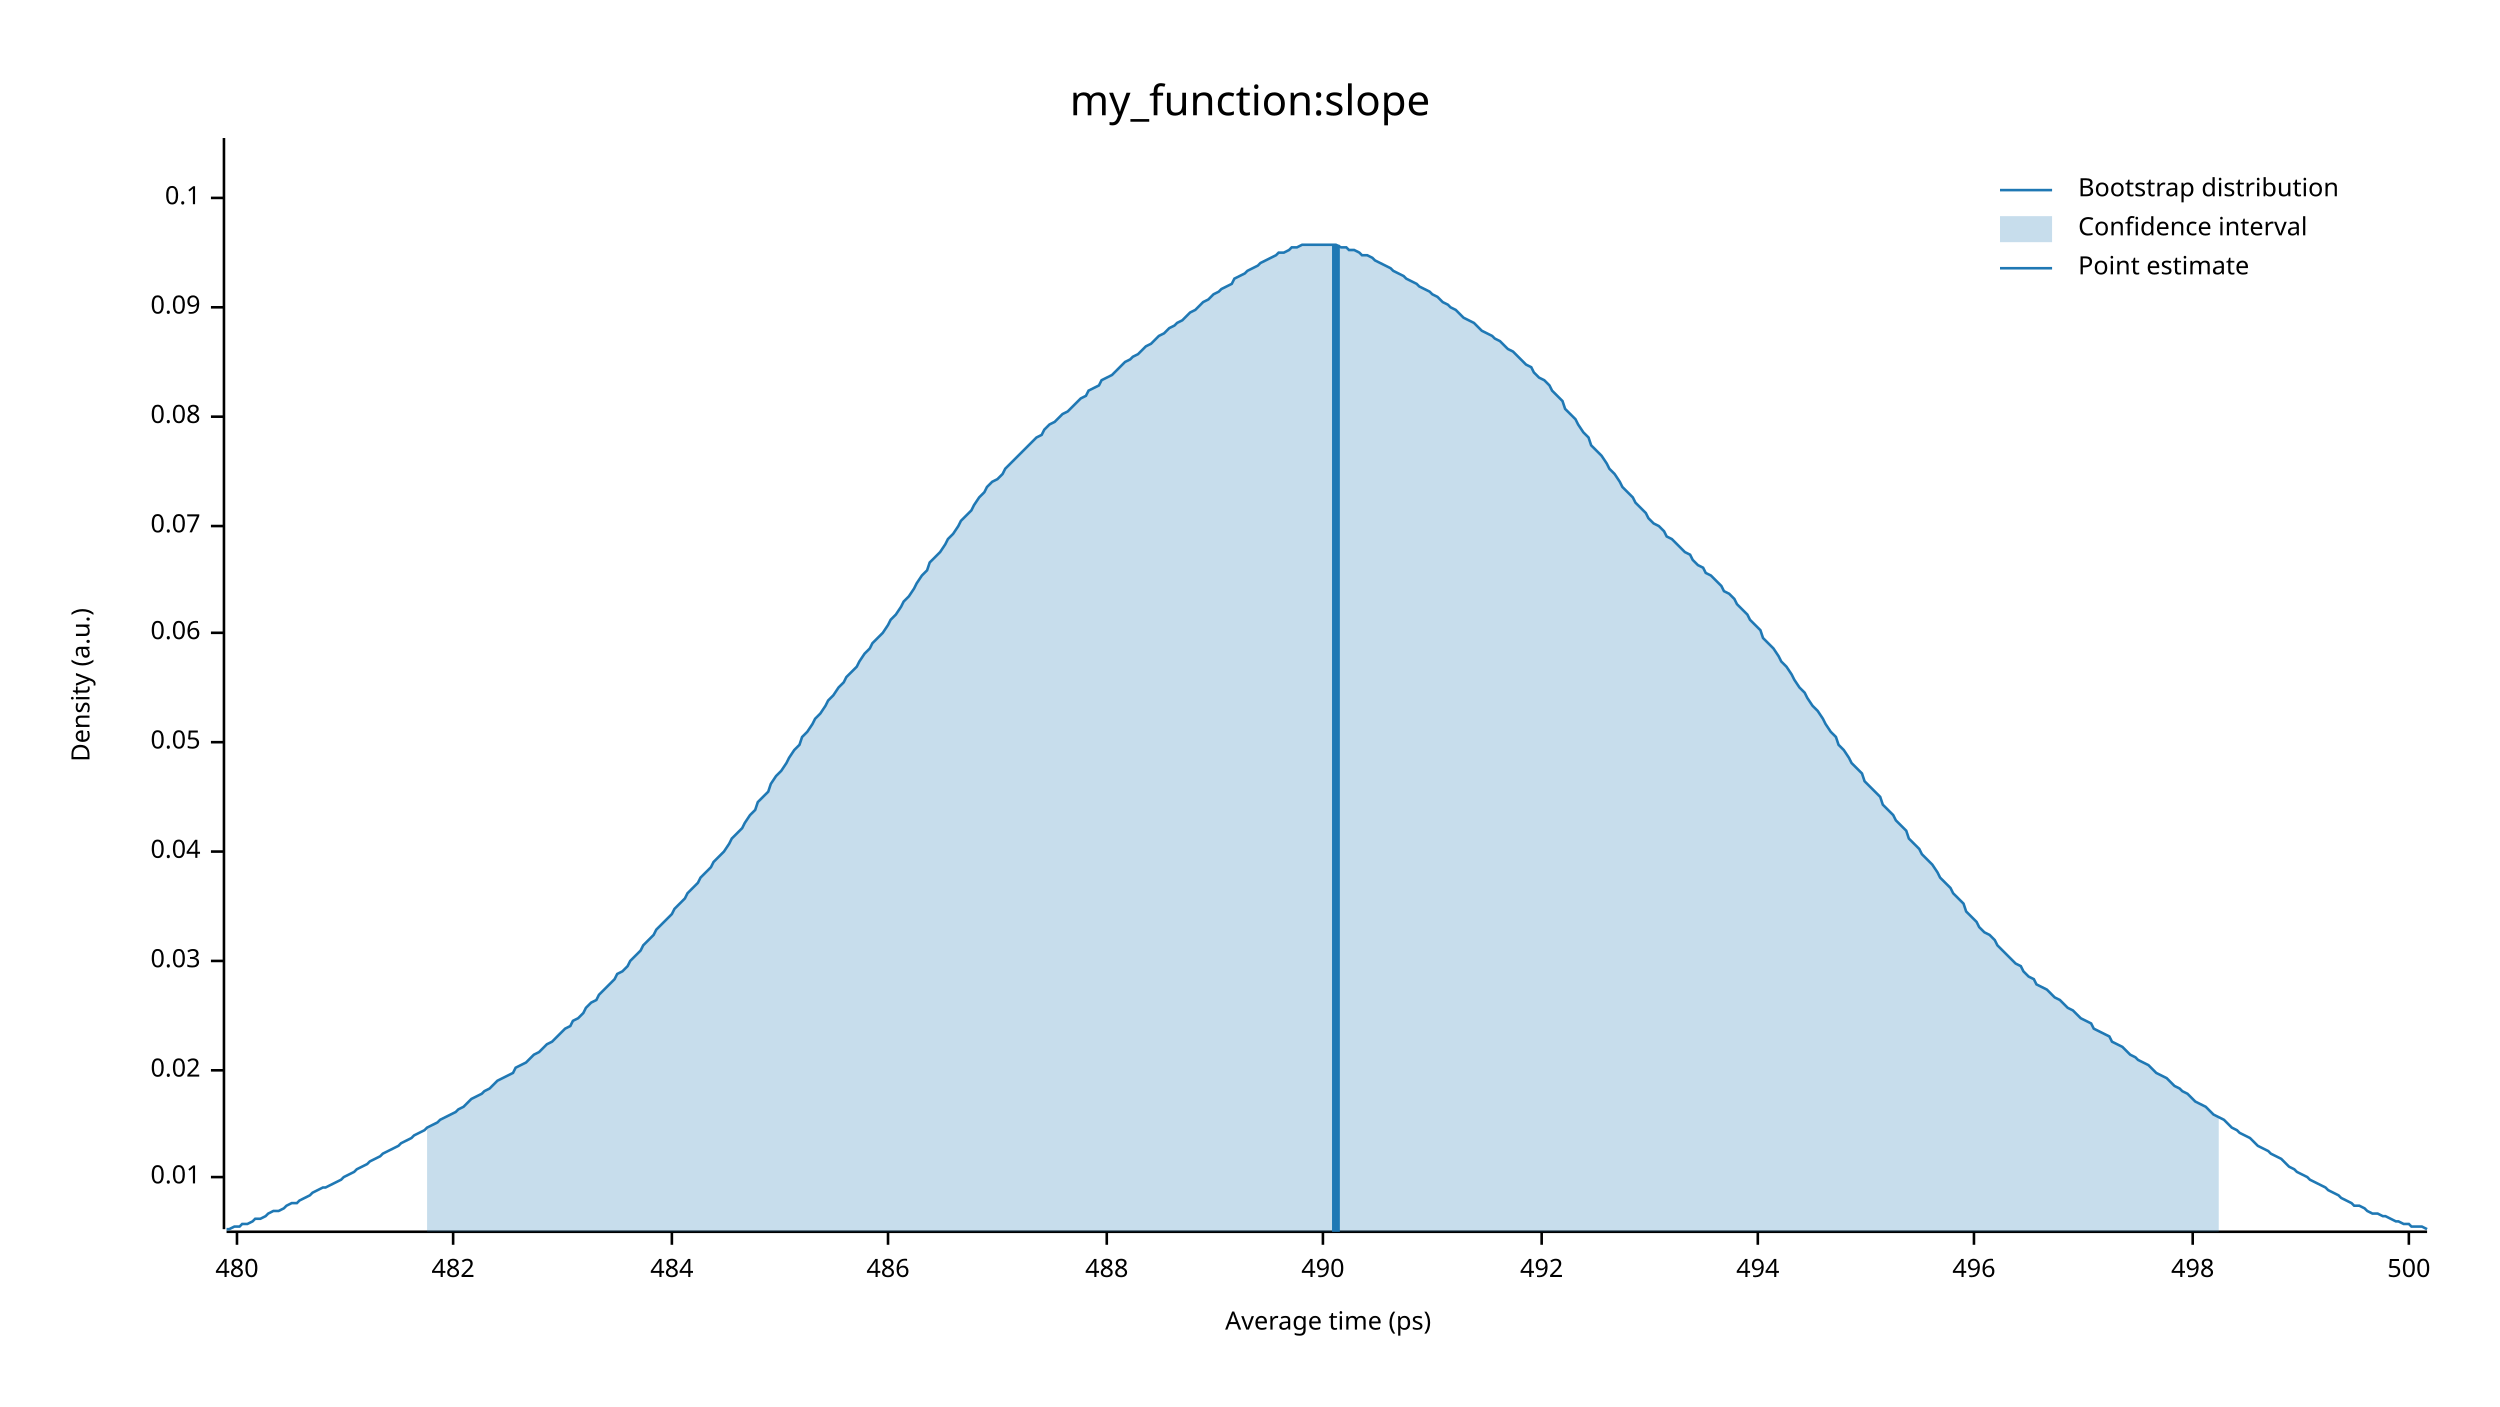
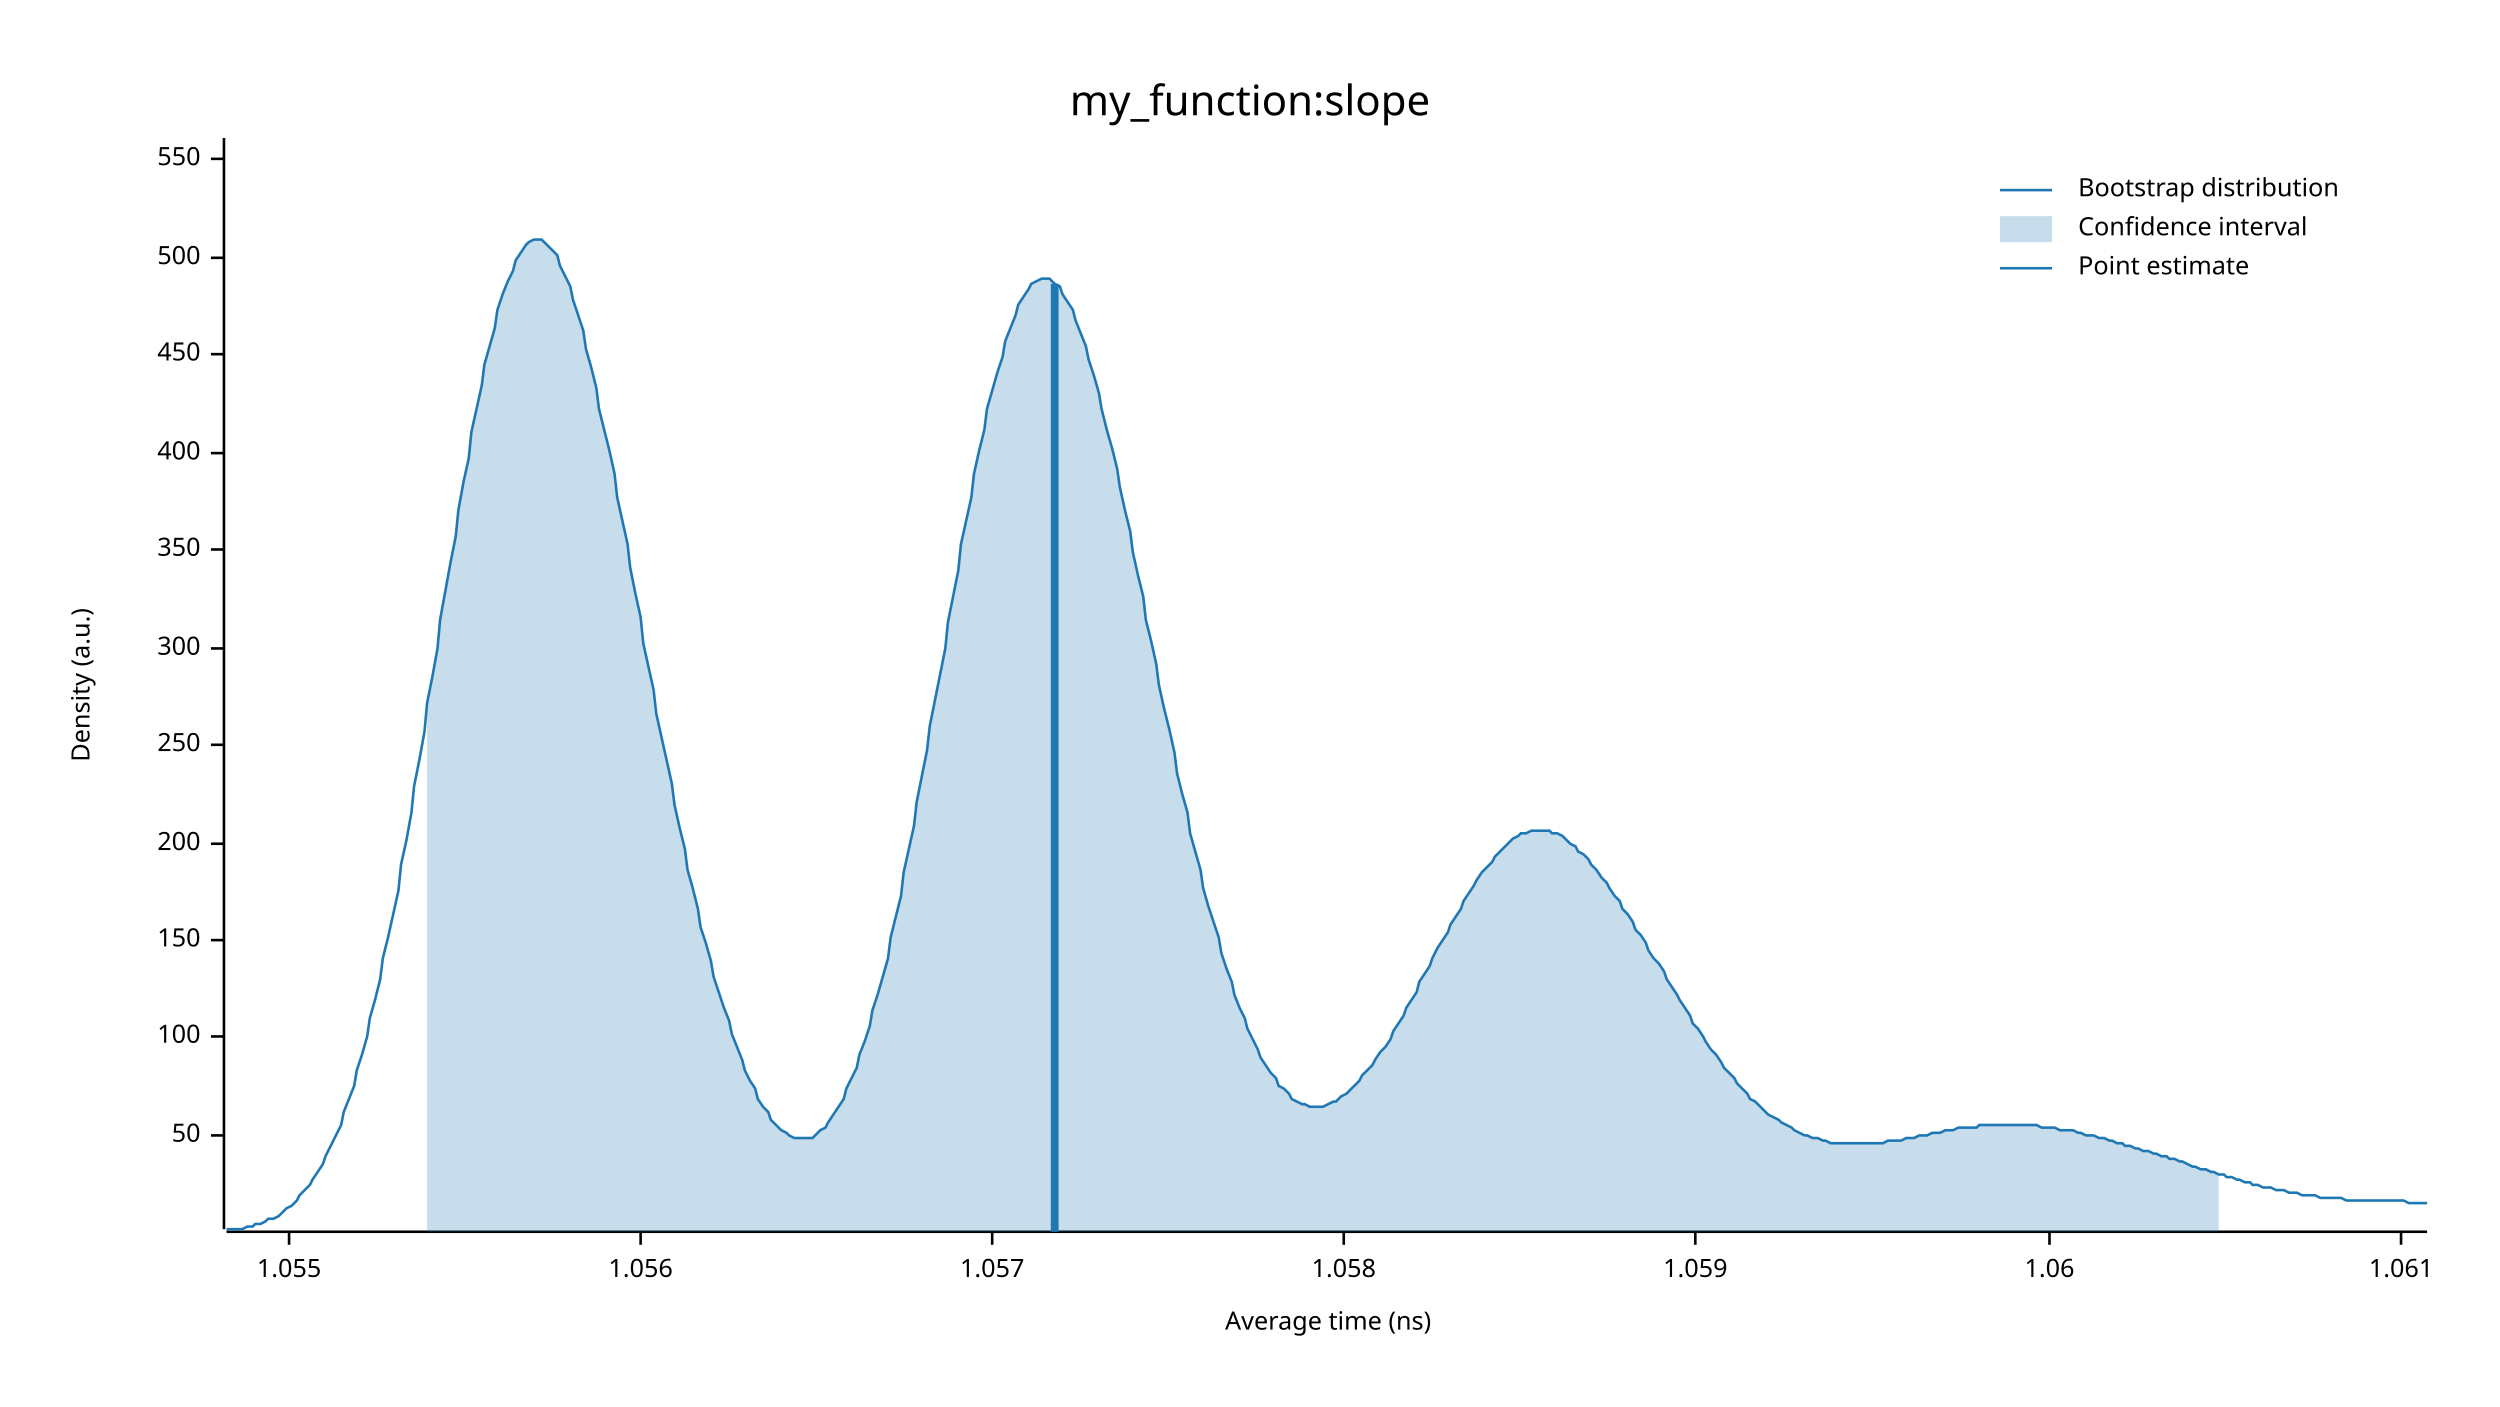
<svg xmlns="http://www.w3.org/2000/svg" width="960" height="540" viewBox="0 0 960 540">
  <text x="480" y="32" dy="0.76em" text-anchor="middle" font-family="sans-serif" font-size="16.129" opacity="1" fill="#000000">
my_function:slope
</text>
  <text x="27" y="263" dy="0.76em" text-anchor="middle" font-family="sans-serif" font-size="9.677" opacity="1" fill="#000000" transform="rotate(270, 27, 263)">
Density (a.u.)
</text>
  <text x="510" y="513" dy="-0.5ex" text-anchor="middle" font-family="sans-serif" font-size="9.677" opacity="1" fill="#000000">
- Average time (ps)
+ Average time (ns)
</text>
  <polyline fill="none" opacity="1" stroke="#000000" stroke-width="1" points="86,53 86,472 " />
-   <text x="77" y="452" dy="0.5ex" text-anchor="end" font-family="sans-serif" font-size="9.677" opacity="1" fill="#000000">
- 0.01
+   <text x="77" y="436" dy="0.5ex" text-anchor="end" font-family="sans-serif" font-size="9.677" opacity="1" fill="#000000">
+ 50
</text>
-   <polyline fill="none" opacity="1" stroke="#000000" stroke-width="1" points="81,452 86,452 " />
-   <text x="77" y="411" dy="0.5ex" text-anchor="end" font-family="sans-serif" font-size="9.677" opacity="1" fill="#000000">
- 0.02
+   <polyline fill="none" opacity="1" stroke="#000000" stroke-width="1" points="81,436 86,436 " />
+   <text x="77" y="398" dy="0.5ex" text-anchor="end" font-family="sans-serif" font-size="9.677" opacity="1" fill="#000000">
+ 100
</text>
-   <polyline fill="none" opacity="1" stroke="#000000" stroke-width="1" points="81,411 86,411 " />
-   <text x="77" y="369" dy="0.5ex" text-anchor="end" font-family="sans-serif" font-size="9.677" opacity="1" fill="#000000">
- 0.03
+   <polyline fill="none" opacity="1" stroke="#000000" stroke-width="1" points="81,398 86,398 " />
+   <text x="77" y="361" dy="0.5ex" text-anchor="end" font-family="sans-serif" font-size="9.677" opacity="1" fill="#000000">
+ 150
</text>
-   <polyline fill="none" opacity="1" stroke="#000000" stroke-width="1" points="81,369 86,369 " />
-   <text x="77" y="327" dy="0.5ex" text-anchor="end" font-family="sans-serif" font-size="9.677" opacity="1" fill="#000000">
- 0.04
+   <polyline fill="none" opacity="1" stroke="#000000" stroke-width="1" points="81,361 86,361 " />
+   <text x="77" y="324" dy="0.5ex" text-anchor="end" font-family="sans-serif" font-size="9.677" opacity="1" fill="#000000">
+ 200
</text>
-   <polyline fill="none" opacity="1" stroke="#000000" stroke-width="1" points="81,327 86,327 " />
-   <text x="77" y="285" dy="0.5ex" text-anchor="end" font-family="sans-serif" font-size="9.677" opacity="1" fill="#000000">
- 0.05
+   <polyline fill="none" opacity="1" stroke="#000000" stroke-width="1" points="81,324 86,324 " />
+   <text x="77" y="286" dy="0.5ex" text-anchor="end" font-family="sans-serif" font-size="9.677" opacity="1" fill="#000000">
+ 250
</text>
-   <polyline fill="none" opacity="1" stroke="#000000" stroke-width="1" points="81,285 86,285 " />
-   <text x="77" y="243" dy="0.5ex" text-anchor="end" font-family="sans-serif" font-size="9.677" opacity="1" fill="#000000">
- 0.06
+   <polyline fill="none" opacity="1" stroke="#000000" stroke-width="1" points="81,286 86,286 " />
+   <text x="77" y="249" dy="0.5ex" text-anchor="end" font-family="sans-serif" font-size="9.677" opacity="1" fill="#000000">
+ 300
</text>
-   <polyline fill="none" opacity="1" stroke="#000000" stroke-width="1" points="81,243 86,243 " />
-   <text x="77" y="202" dy="0.5ex" text-anchor="end" font-family="sans-serif" font-size="9.677" opacity="1" fill="#000000">
- 0.07
+   <polyline fill="none" opacity="1" stroke="#000000" stroke-width="1" points="81,249 86,249 " />
+   <text x="77" y="211" dy="0.5ex" text-anchor="end" font-family="sans-serif" font-size="9.677" opacity="1" fill="#000000">
+ 350
</text>
-   <polyline fill="none" opacity="1" stroke="#000000" stroke-width="1" points="81,202 86,202 " />
-   <text x="77" y="160" dy="0.5ex" text-anchor="end" font-family="sans-serif" font-size="9.677" opacity="1" fill="#000000">
- 0.08
+   <polyline fill="none" opacity="1" stroke="#000000" stroke-width="1" points="81,211 86,211 " />
+   <text x="77" y="174" dy="0.5ex" text-anchor="end" font-family="sans-serif" font-size="9.677" opacity="1" fill="#000000">
+ 400
</text>
-   <polyline fill="none" opacity="1" stroke="#000000" stroke-width="1" points="81,160 86,160 " />
-   <text x="77" y="118" dy="0.5ex" text-anchor="end" font-family="sans-serif" font-size="9.677" opacity="1" fill="#000000">
- 0.09
+   <polyline fill="none" opacity="1" stroke="#000000" stroke-width="1" points="81,174 86,174 " />
+   <text x="77" y="136" dy="0.5ex" text-anchor="end" font-family="sans-serif" font-size="9.677" opacity="1" fill="#000000">
+ 450
</text>
-   <polyline fill="none" opacity="1" stroke="#000000" stroke-width="1" points="81,118 86,118 " />
-   <text x="77" y="76" dy="0.5ex" text-anchor="end" font-family="sans-serif" font-size="9.677" opacity="1" fill="#000000">
- 0.1
- </text>
-   <polyline fill="none" opacity="1" stroke="#000000" stroke-width="1" points="81,76 86,76 " />
-   <polyline fill="none" opacity="1" stroke="#000000" stroke-width="1" points="87,473 932,473 " />
-   <text x="91" y="483" dy="0.76em" text-anchor="middle" font-family="sans-serif" font-size="9.677" opacity="1" fill="#000000">
- 480
- </text>
-   <polyline fill="none" opacity="1" stroke="#000000" stroke-width="1" points="91,473 91,478 " />
-   <text x="174" y="483" dy="0.76em" text-anchor="middle" font-family="sans-serif" font-size="9.677" opacity="1" fill="#000000">
- 482
- </text>
-   <polyline fill="none" opacity="1" stroke="#000000" stroke-width="1" points="174,473 174,478 " />
-   <text x="258" y="483" dy="0.76em" text-anchor="middle" font-family="sans-serif" font-size="9.677" opacity="1" fill="#000000">
- 484
- </text>
-   <polyline fill="none" opacity="1" stroke="#000000" stroke-width="1" points="258,473 258,478 " />
-   <text x="341" y="483" dy="0.76em" text-anchor="middle" font-family="sans-serif" font-size="9.677" opacity="1" fill="#000000">
- 486
- </text>
-   <polyline fill="none" opacity="1" stroke="#000000" stroke-width="1" points="341,473 341,478 " />
-   <text x="425" y="483" dy="0.76em" text-anchor="middle" font-family="sans-serif" font-size="9.677" opacity="1" fill="#000000">
- 488
- </text>
-   <polyline fill="none" opacity="1" stroke="#000000" stroke-width="1" points="425,473 425,478 " />
-   <text x="508" y="483" dy="0.76em" text-anchor="middle" font-family="sans-serif" font-size="9.677" opacity="1" fill="#000000">
- 490
- </text>
-   <polyline fill="none" opacity="1" stroke="#000000" stroke-width="1" points="508,473 508,478 " />
-   <text x="592" y="483" dy="0.76em" text-anchor="middle" font-family="sans-serif" font-size="9.677" opacity="1" fill="#000000">
- 492
- </text>
-   <polyline fill="none" opacity="1" stroke="#000000" stroke-width="1" points="592,473 592,478 " />
-   <text x="675" y="483" dy="0.76em" text-anchor="middle" font-family="sans-serif" font-size="9.677" opacity="1" fill="#000000">
- 494
- </text>
-   <polyline fill="none" opacity="1" stroke="#000000" stroke-width="1" points="675,473 675,478 " />
-   <text x="758" y="483" dy="0.76em" text-anchor="middle" font-family="sans-serif" font-size="9.677" opacity="1" fill="#000000">
- 496
- </text>
-   <polyline fill="none" opacity="1" stroke="#000000" stroke-width="1" points="758,473 758,478 " />
-   <text x="842" y="483" dy="0.76em" text-anchor="middle" font-family="sans-serif" font-size="9.677" opacity="1" fill="#000000">
- 498
- </text>
-   <polyline fill="none" opacity="1" stroke="#000000" stroke-width="1" points="842,473 842,478 " />
-   <text x="925" y="483" dy="0.76em" text-anchor="middle" font-family="sans-serif" font-size="9.677" opacity="1" fill="#000000">
+   <polyline fill="none" opacity="1" stroke="#000000" stroke-width="1" points="81,136 86,136 " />
+   <text x="77" y="99" dy="0.5ex" text-anchor="end" font-family="sans-serif" font-size="9.677" opacity="1" fill="#000000">
500
</text>
-   <polyline fill="none" opacity="1" stroke="#000000" stroke-width="1" points="925,473 925,478 " />
-   <polyline fill="none" opacity="1" stroke="#1F78B4" stroke-width="1" points="87,472 88,472 90,471 92,471 93,470 95,470 97,469 98,468 100,468 102,467 103,466 105,465 107,465 109,464 110,463 112,462 114,462 115,461 117,460 119,459 120,458 122,457 124,456 125,456 127,455 129,454 131,453 132,452 134,451 136,450 137,449 139,448 141,447 142,446 144,445 146,444 147,443 149,442 151,441 153,440 154,439 156,438 158,437 159,436 161,435 163,434 164,433 166,432 168,431 169,430 171,429 173,428 175,427 176,426 178,425 180,423 181,422 183,421 185,420 186,419 188,418 190,416 191,415 193,414 195,413 197,412 198,410 200,409 202,408 203,407 205,405 207,404 208,403 210,401 212,400 214,398 215,397 217,395 219,394 220,392 222,391 224,389 225,387 227,385 229,384 230,382 232,380 234,378 236,376 237,374 239,373 241,371 242,369 244,367 246,365 247,363 249,361 251,359 252,357 254,355 256,353 258,351 259,349 261,347 263,345 264,343 266,341 268,339 269,337 271,335 273,333 274,331 276,329 278,327 280,324 281,322 283,320 285,318 286,316 288,313 290,311 291,308 293,306 295,304 296,301 298,298 300,296 302,293 303,291 305,288 307,286 308,283 310,281 312,278 313,276 315,274 317,271 318,269 320,267 322,264 324,262 325,260 327,258 329,256 330,254 332,251 334,249 335,247 337,245 339,243 341,240 342,238 344,236 346,233 347,231 349,229 351,226 352,224 354,221 356,219 357,216 359,214 361,212 363,209 364,207 366,205 368,202 369,200 371,198 373,196 374,194 376,191 378,189 379,187 381,185 383,184 385,182 386,180 388,178 390,176 391,175 393,173 395,171 396,170 398,168 400,167 401,165 403,163 405,162 407,160 408,159 410,158 412,156 413,155 415,153 417,152 418,150 420,149 422,148 423,146 425,145 427,144 429,142 430,141 432,139 434,138 435,137 437,136 439,134 440,133 442,132 444,130 445,129 447,128 449,126 451,125 452,124 454,123 456,121 457,120 459,119 461,117 462,116 464,115 466,113 468,112 469,111 471,110 473,109 474,107 476,106 478,105 479,104 481,103 483,102 484,101 486,100 488,99 490,98 491,97 493,97 495,96 496,95 498,95 500,94 501,94 503,94 505,94 506,94 508,94 510,94 512,94 513,94 515,95 517,95 518,96 520,96 522,97 523,98 525,98 527,99 528,100 530,101 532,102 534,103 535,104 537,105 539,106 540,107 542,108 544,109 545,110 547,111 549,112 550,113 552,114 554,116 556,117 557,118 559,119 561,121 562,122 564,123 566,124 567,125 569,127 571,128 573,129 574,130 576,131 578,133 579,134 581,135 583,137 584,138 586,140 588,141 589,143 591,145 593,146 595,148 596,150 598,152 600,154 601,157 603,159 605,161 606,163 608,166 610,168 611,171 613,173 615,175 617,178 618,180 620,182 622,185 623,187 625,189 627,191 628,193 630,195 632,197 633,199 635,201 637,202 639,204 640,206 642,207 644,209 645,210 647,212 649,213 650,215 652,217 654,218 655,220 657,221 659,223 661,225 662,227 664,228 666,230 667,232 669,234 671,236 672,238 674,240 676,242 677,245 679,247 681,249 683,252 684,254 686,256 688,259 689,261 691,264 693,266 694,268 696,271 698,273 700,276 701,278 703,281 705,283 706,286 708,288 710,291 711,293 713,295 715,297 716,300 718,302 720,304 722,306 723,309 725,311 727,313 728,315 730,317 732,319 733,322 735,324 737,326 738,328 740,330 742,332 744,335 745,337 747,339 749,341 750,343 752,345 754,347 755,350 757,352 759,354 760,356 762,358 764,359 766,361 767,363 769,365 771,367 772,368 774,370 776,371 777,373 779,375 781,376 782,378 784,379 786,380 788,382 789,383 791,384 793,386 794,387 796,388 798,390 799,391 801,392 803,393 804,395 806,396 808,397 810,398 811,400 813,401 815,402 816,403 818,405 820,406 821,407 823,408 825,409 827,411 828,412 830,413 832,414 833,415 835,417 837,418 838,419 840,420 842,422 843,423 845,424 847,425 849,427 850,428 852,429 854,430 855,431 857,433 859,434 860,435 862,436 864,437 865,438 867,440 869,441 871,442 872,443 874,444 876,445 877,446 879,448 881,449 882,450 884,451 886,452 887,453 889,454 891,455 893,456 894,457 896,458 898,459 899,460 901,461 903,462 904,463 906,463 908,464 909,465 911,466 913,466 915,467 916,467 918,468 920,469 921,469 923,470 925,470 926,471 928,471 930,471 932,472 " />
-   <polygon opacity="0.25" fill="#1F78B4" points="164,433 166,432 168,431 169,430 171,429 173,428 175,427 176,426 178,425 180,423 181,422 183,421 185,420 186,419 188,418 190,416 191,415 193,414 195,413 197,412 198,410 200,409 202,408 203,407 205,405 207,404 208,403 210,401 212,400 214,398 215,397 217,395 219,394 220,392 222,391 224,389 225,387 227,385 229,384 230,382 232,380 234,378 236,376 237,374 239,373 241,371 242,369 244,367 246,365 247,363 249,361 251,359 252,357 254,355 256,353 258,351 259,349 261,347 263,345 264,343 266,341 268,339 269,337 271,335 273,333 274,331 276,329 278,327 280,324 281,322 283,320 285,318 286,316 288,313 290,311 291,308 293,306 295,304 296,301 298,298 300,296 302,293 303,291 305,288 307,286 308,283 310,281 312,278 313,276 315,274 317,271 318,269 320,267 322,264 324,262 325,260 327,258 329,256 330,254 332,251 334,249 335,247 337,245 339,243 341,240 342,238 344,236 346,233 347,231 349,229 351,226 352,224 354,221 356,219 357,216 359,214 361,212 363,209 364,207 366,205 368,202 369,200 371,198 373,196 374,194 376,191 378,189 379,187 381,185 383,184 385,182 386,180 388,178 390,176 391,175 393,173 395,171 396,170 398,168 400,167 401,165 403,163 405,162 407,160 408,159 410,158 412,156 413,155 415,153 417,152 418,150 420,149 422,148 423,146 425,145 427,144 429,142 430,141 432,139 434,138 435,137 437,136 439,134 440,133 442,132 444,130 445,129 447,128 449,126 451,125 452,124 454,123 456,121 457,120 459,119 461,117 462,116 464,115 466,113 468,112 469,111 471,110 473,109 474,107 476,106 478,105 479,104 481,103 483,102 484,101 486,100 488,99 490,98 491,97 493,97 495,96 496,95 498,95 500,94 501,94 503,94 505,94 506,94 508,94 510,94 512,94 513,94 515,95 517,95 518,96 520,96 522,97 523,98 525,98 527,99 528,100 530,101 532,102 534,103 535,104 537,105 539,106 540,107 542,108 544,109 545,110 547,111 549,112 550,113 552,114 554,116 556,117 557,118 559,119 561,121 562,122 564,123 566,124 567,125 569,127 571,128 573,129 574,130 576,131 578,133 579,134 581,135 583,137 584,138 586,140 588,141 589,143 591,145 593,146 595,148 596,150 598,152 600,154 601,157 603,159 605,161 606,163 608,166 610,168 611,171 613,173 615,175 617,178 618,180 620,182 622,185 623,187 625,189 627,191 628,193 630,195 632,197 633,199 635,201 637,202 639,204 640,206 642,207 644,209 645,210 647,212 649,213 650,215 652,217 654,218 655,220 657,221 659,223 661,225 662,227 664,228 666,230 667,232 669,234 671,236 672,238 674,240 676,242 677,245 679,247 681,249 683,252 684,254 686,256 688,259 689,261 691,264 693,266 694,268 696,271 698,273 700,276 701,278 703,281 705,283 706,286 708,288 710,291 711,293 713,295 715,297 716,300 718,302 720,304 722,306 723,309 725,311 727,313 728,315 730,317 732,319 733,322 735,324 737,326 738,328 740,330 742,332 744,335 745,337 747,339 749,341 750,343 752,345 754,347 755,350 757,352 759,354 760,356 762,358 764,359 766,361 767,363 769,365 771,367 772,368 774,370 776,371 777,373 779,375 781,376 782,378 784,379 786,380 788,382 789,383 791,384 793,386 794,387 796,388 798,390 799,391 801,392 803,393 804,395 806,396 808,397 810,398 811,400 813,401 815,402 816,403 818,405 820,406 821,407 823,408 825,409 827,411 828,412 830,413 832,414 833,415 835,417 837,418 838,419 840,420 842,422 843,423 845,424 847,425 849,427 850,428 852,429 852,473 164,473 " />
-   <polyline fill="none" opacity="1" stroke="#1F78B4" stroke-width="3" points="513,473 513,94 " />
+   <polyline fill="none" opacity="1" stroke="#000000" stroke-width="1" points="81,99 86,99 " />
+   <text x="77" y="61" dy="0.5ex" text-anchor="end" font-family="sans-serif" font-size="9.677" opacity="1" fill="#000000">
+ 550
+ </text>
+   <polyline fill="none" opacity="1" stroke="#000000" stroke-width="1" points="81,61 86,61 " />
+   <polyline fill="none" opacity="1" stroke="#000000" stroke-width="1" points="87,473 932,473 " />
+   <text x="111" y="483" dy="0.76em" text-anchor="middle" font-family="sans-serif" font-size="9.677" opacity="1" fill="#000000">
+ 1.055
+ </text>
+   <polyline fill="none" opacity="1" stroke="#000000" stroke-width="1" points="111,473 111,478 " />
+   <text x="246" y="483" dy="0.76em" text-anchor="middle" font-family="sans-serif" font-size="9.677" opacity="1" fill="#000000">
+ 1.056
+ </text>
+   <polyline fill="none" opacity="1" stroke="#000000" stroke-width="1" points="246,473 246,478 " />
+   <text x="381" y="483" dy="0.76em" text-anchor="middle" font-family="sans-serif" font-size="9.677" opacity="1" fill="#000000">
+ 1.057
+ </text>
+   <polyline fill="none" opacity="1" stroke="#000000" stroke-width="1" points="381,473 381,478 " />
+   <text x="516" y="483" dy="0.76em" text-anchor="middle" font-family="sans-serif" font-size="9.677" opacity="1" fill="#000000">
+ 1.058
+ </text>
+   <polyline fill="none" opacity="1" stroke="#000000" stroke-width="1" points="516,473 516,478 " />
+   <text x="651" y="483" dy="0.76em" text-anchor="middle" font-family="sans-serif" font-size="9.677" opacity="1" fill="#000000">
+ 1.059
+ </text>
+   <polyline fill="none" opacity="1" stroke="#000000" stroke-width="1" points="651,473 651,478 " />
+   <text x="787" y="483" dy="0.76em" text-anchor="middle" font-family="sans-serif" font-size="9.677" opacity="1" fill="#000000">
+ 1.06
+ </text>
+   <polyline fill="none" opacity="1" stroke="#000000" stroke-width="1" points="787,473 787,478 " />
+   <text x="922" y="483" dy="0.76em" text-anchor="middle" font-family="sans-serif" font-size="9.677" opacity="1" fill="#000000">
+ 1.061
+ </text>
+   <polyline fill="none" opacity="1" stroke="#000000" stroke-width="1" points="922,473 922,478 " />
+   <polyline fill="none" opacity="1" stroke="#1F78B4" stroke-width="1" points="87,472 88,472 90,472 92,472 93,472 95,471 97,471 98,470 100,470 102,469 103,468 105,468 107,467 109,465 110,464 112,463 114,461 115,459 117,457 119,455 120,453 122,450 124,447 125,444 127,440 129,436 131,432 132,427 134,422 136,417 137,411 139,405 141,398 142,391 144,384 146,376 147,368 149,360 151,351 153,342 154,332 156,323 158,312 159,302 161,292 163,281 164,270 166,260 168,249 169,238 171,227 173,216 175,206 176,196 178,185 180,176 181,166 183,157 185,148 186,140 188,133 190,126 191,119 193,113 195,108 197,104 198,100 200,97 202,94 203,93 205,92 207,92 208,92 210,94 212,96 214,98 215,102 217,106 219,110 220,115 222,121 224,127 225,134 227,141 229,149 230,157 232,165 234,173 236,182 237,191 239,200 241,209 242,218 244,228 246,237 247,247 249,256 251,265 252,274 254,283 256,292 258,301 259,309 261,318 263,326 264,334 266,341 268,349 269,356 271,362 273,369 274,375 276,381 278,387 280,392 281,397 283,402 285,407 286,411 288,415 290,418 291,422 293,425 295,427 296,430 298,432 300,434 302,435 303,436 305,437 307,437 308,437 310,437 312,437 313,436 315,434 317,433 318,431 320,428 322,425 324,422 325,418 327,414 329,410 330,405 332,400 334,394 335,388 337,382 339,375 341,368 342,360 344,352 346,344 347,335 349,326 351,317 352,308 354,298 356,288 357,279 359,269 361,259 363,249 364,239 366,229 368,219 369,209 371,200 373,191 374,182 376,173 378,165 379,157 381,150 383,143 385,137 386,131 388,126 390,121 391,117 393,114 395,111 396,109 398,108 400,107 401,107 403,107 405,109 407,110 408,113 410,116 412,119 413,123 415,128 417,133 418,138 420,144 422,151 423,157 425,165 427,172 429,180 430,187 432,196 434,204 435,212 437,221 439,229 440,238 442,246 444,255 445,263 447,272 449,280 451,289 452,297 454,305 456,312 457,320 459,327 461,334 462,341 464,348 466,354 468,360 469,366 471,372 473,377 474,382 476,387 478,391 479,395 481,399 483,403 484,406 486,409 488,412 490,414 491,417 493,418 495,420 496,422 498,423 500,424 501,424 503,425 505,425 506,425 508,425 510,424 512,423 513,423 515,421 517,420 518,419 520,417 522,415 523,413 525,411 527,409 528,407 530,404 532,402 534,399 535,396 537,393 539,390 540,387 542,384 544,381 545,377 547,374 549,371 550,368 552,364 554,361 556,358 557,355 559,352 561,349 562,346 564,343 566,340 567,338 569,335 571,333 573,331 574,329 576,327 578,325 579,324 581,322 583,321 584,320 586,320 588,319 589,319 591,319 593,319 595,319 596,320 598,320 600,321 601,322 603,324 605,325 606,327 608,328 610,330 611,332 613,334 615,337 617,339 618,341 620,344 622,346 623,349 625,351 627,354 628,357 630,359 632,362 633,365 635,368 637,370 639,373 640,376 642,379 644,382 645,384 647,387 649,390 650,393 652,395 654,398 655,400 657,403 659,405 661,408 662,410 664,412 666,414 667,416 669,418 671,420 672,422 674,423 676,425 677,426 679,428 681,429 683,430 684,431 686,432 688,433 689,434 691,435 693,436 694,436 696,437 698,437 700,438 701,438 703,439 705,439 706,439 708,439 710,439 711,439 713,439 715,439 716,439 718,439 720,439 722,439 723,439 725,438 727,438 728,438 730,438 732,437 733,437 735,437 737,436 738,436 740,436 742,435 744,435 745,435 747,434 749,434 750,434 752,433 754,433 755,433 757,433 759,433 760,432 762,432 764,432 766,432 767,432 769,432 771,432 772,432 774,432 776,432 777,432 779,432 781,432 782,432 784,433 786,433 788,433 789,433 791,434 793,434 794,434 796,434 798,435 799,435 801,436 803,436 804,436 806,437 808,437 810,438 811,438 813,439 815,439 816,440 818,440 820,441 821,441 823,442 825,442 827,443 828,443 830,444 832,444 833,445 835,445 837,446 838,446 840,447 842,448 843,448 845,449 847,449 849,450 850,450 852,451 854,451 855,452 857,452 859,453 860,453 862,454 864,454 865,455 867,455 869,456 871,456 872,456 874,457 876,457 877,457 879,458 881,458 882,458 884,459 886,459 887,459 889,459 891,460 893,460 894,460 896,460 898,460 899,460 901,461 903,461 904,461 906,461 908,461 909,461 911,461 913,461 915,461 916,461 918,461 920,461 921,461 923,461 925,462 926,462 928,462 930,462 932,462 " />
+   <polygon opacity="0.25" fill="#1F78B4" points="164,270 166,260 168,249 169,238 171,227 173,216 175,206 176,196 178,185 180,176 181,166 183,157 185,148 186,140 188,133 190,126 191,119 193,113 195,108 197,104 198,100 200,97 202,94 203,93 205,92 207,92 208,92 210,94 212,96 214,98 215,102 217,106 219,110 220,115 222,121 224,127 225,134 227,141 229,149 230,157 232,165 234,173 236,182 237,191 239,200 241,209 242,218 244,228 246,237 247,247 249,256 251,265 252,274 254,283 256,292 258,301 259,309 261,318 263,326 264,334 266,341 268,349 269,356 271,362 273,369 274,375 276,381 278,387 280,392 281,397 283,402 285,407 286,411 288,415 290,418 291,422 293,425 295,427 296,430 298,432 300,434 302,435 303,436 305,437 307,437 308,437 310,437 312,437 313,436 315,434 317,433 318,431 320,428 322,425 324,422 325,418 327,414 329,410 330,405 332,400 334,394 335,388 337,382 339,375 341,368 342,360 344,352 346,344 347,335 349,326 351,317 352,308 354,298 356,288 357,279 359,269 361,259 363,249 364,239 366,229 368,219 369,209 371,200 373,191 374,182 376,173 378,165 379,157 381,150 383,143 385,137 386,131 388,126 390,121 391,117 393,114 395,111 396,109 398,108 400,107 401,107 403,107 405,109 407,110 408,113 410,116 412,119 413,123 415,128 417,133 418,138 420,144 422,151 423,157 425,165 427,172 429,180 430,187 432,196 434,204 435,212 437,221 439,229 440,238 442,246 444,255 445,263 447,272 449,280 451,289 452,297 454,305 456,312 457,320 459,327 461,334 462,341 464,348 466,354 468,360 469,366 471,372 473,377 474,382 476,387 478,391 479,395 481,399 483,403 484,406 486,409 488,412 490,414 491,417 493,418 495,420 496,422 498,423 500,424 501,424 503,425 505,425 506,425 508,425 510,424 512,423 513,423 515,421 517,420 518,419 520,417 522,415 523,413 525,411 527,409 528,407 530,404 532,402 534,399 535,396 537,393 539,390 540,387 542,384 544,381 545,377 547,374 549,371 550,368 552,364 554,361 556,358 557,355 559,352 561,349 562,346 564,343 566,340 567,338 569,335 571,333 573,331 574,329 576,327 578,325 579,324 581,322 583,321 584,320 586,320 588,319 589,319 591,319 593,319 595,319 596,320 598,320 600,321 601,322 603,324 605,325 606,327 608,328 610,330 611,332 613,334 615,337 617,339 618,341 620,344 622,346 623,349 625,351 627,354 628,357 630,359 632,362 633,365 635,368 637,370 639,373 640,376 642,379 644,382 645,384 647,387 649,390 650,393 652,395 654,398 655,400 657,403 659,405 661,408 662,410 664,412 666,414 667,416 669,418 671,420 672,422 674,423 676,425 677,426 679,428 681,429 683,430 684,431 686,432 688,433 689,434 691,435 693,436 694,436 696,437 698,437 700,438 701,438 703,439 705,439 706,439 708,439 710,439 711,439 713,439 715,439 716,439 718,439 720,439 722,439 723,439 725,438 727,438 728,438 730,438 732,437 733,437 735,437 737,436 738,436 740,436 742,435 744,435 745,435 747,434 749,434 750,434 752,433 754,433 755,433 757,433 759,433 760,432 762,432 764,432 766,432 767,432 769,432 771,432 772,432 774,432 776,432 777,432 779,432 781,432 782,432 784,433 786,433 788,433 789,433 791,434 793,434 794,434 796,434 798,435 799,435 801,436 803,436 804,436 806,437 808,437 810,438 811,438 813,439 815,439 816,440 818,440 820,441 821,441 823,442 825,442 827,443 828,443 830,444 832,444 833,445 835,445 837,446 838,446 840,447 842,448 843,448 845,449 847,449 849,450 850,450 852,451 852,473 164,473 " />
+   <polyline fill="none" opacity="1" stroke="#1F78B4" stroke-width="3" points="405,473 405,109 " />
  <text x="798" y="68" dy="0.76em" text-anchor="start" font-family="sans-serif" font-size="9.677" opacity="1" fill="#000000">
Bootstrap distribution
</text>
  <text x="798" y="83" dy="0.76em" text-anchor="start" font-family="sans-serif" font-size="9.677" opacity="1" fill="#000000">
Confidence interval
</text>
  <text x="798" y="98" dy="0.76em" text-anchor="start" font-family="sans-serif" font-size="9.677" opacity="1" fill="#000000">
Point estimate
</text>
  <polyline fill="none" opacity="1" stroke="#1F78B4" stroke-width="1" points="768,73 788,73 " />
  <rect x="768" y="83" width="20" height="10" opacity="0.25" fill="#1F78B4" stroke="none" />
  <polyline fill="none" opacity="1" stroke="#1F78B4" stroke-width="1" points="768,103 788,103 " />
</svg>
